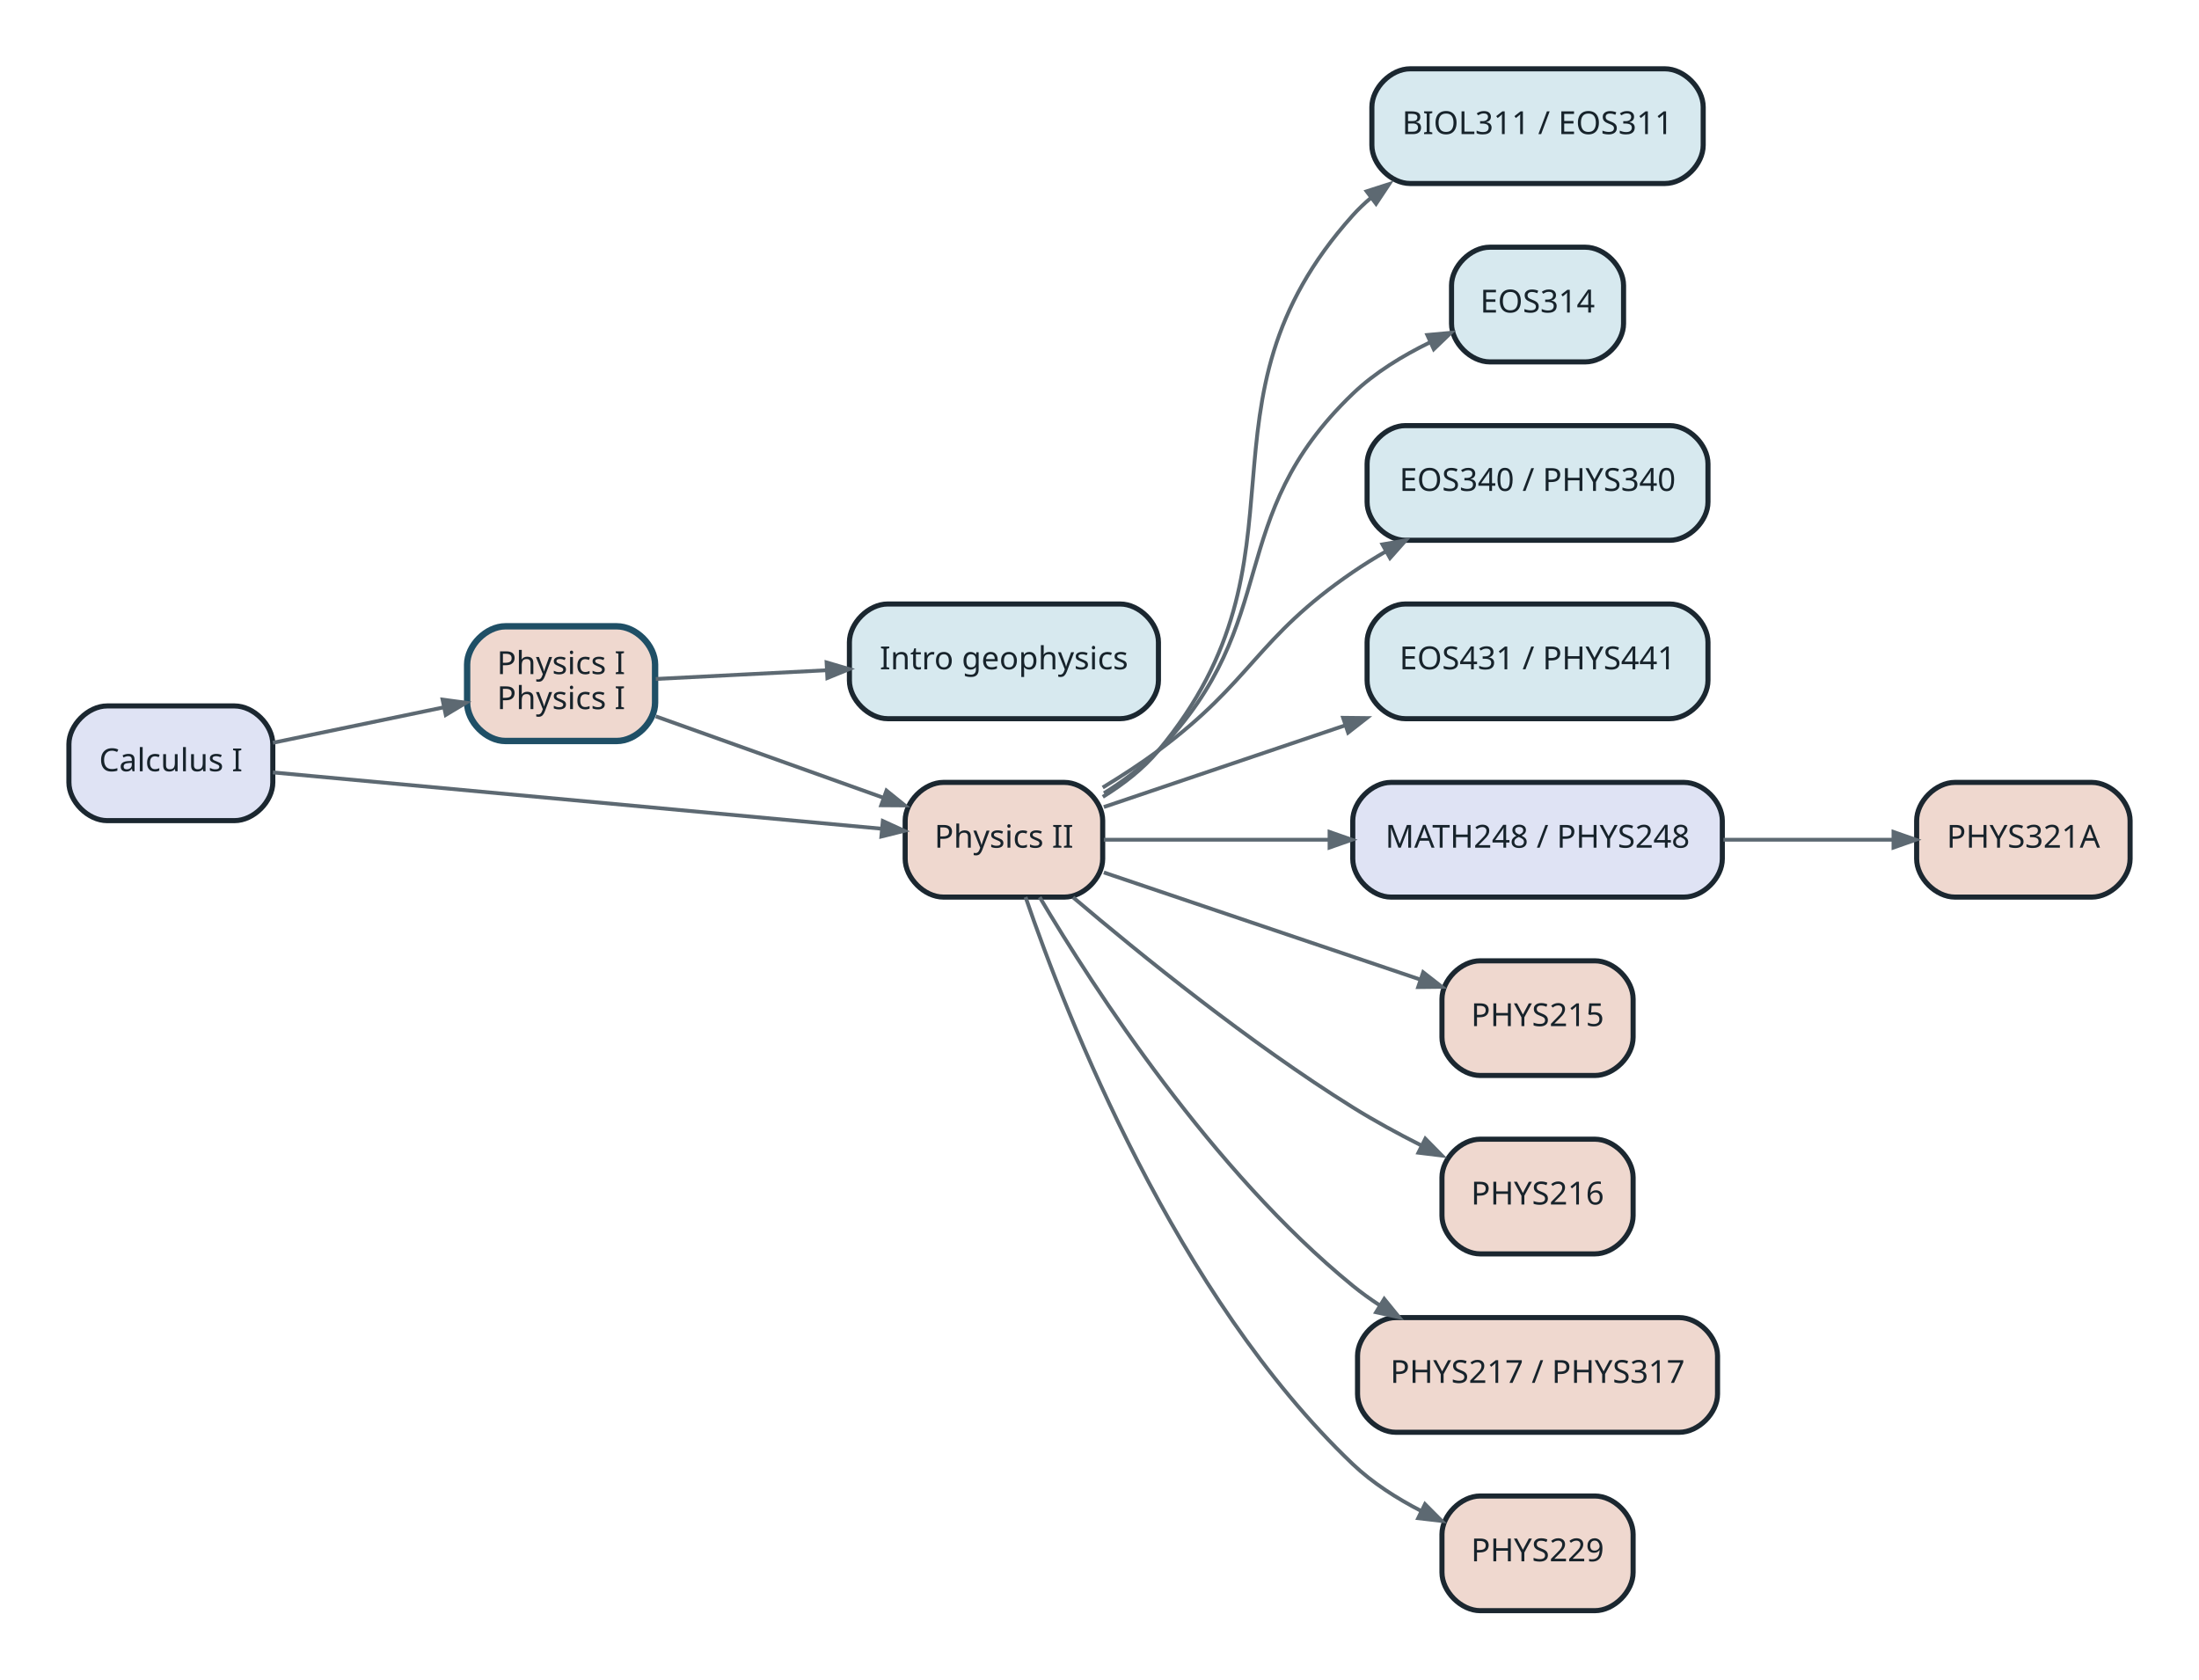
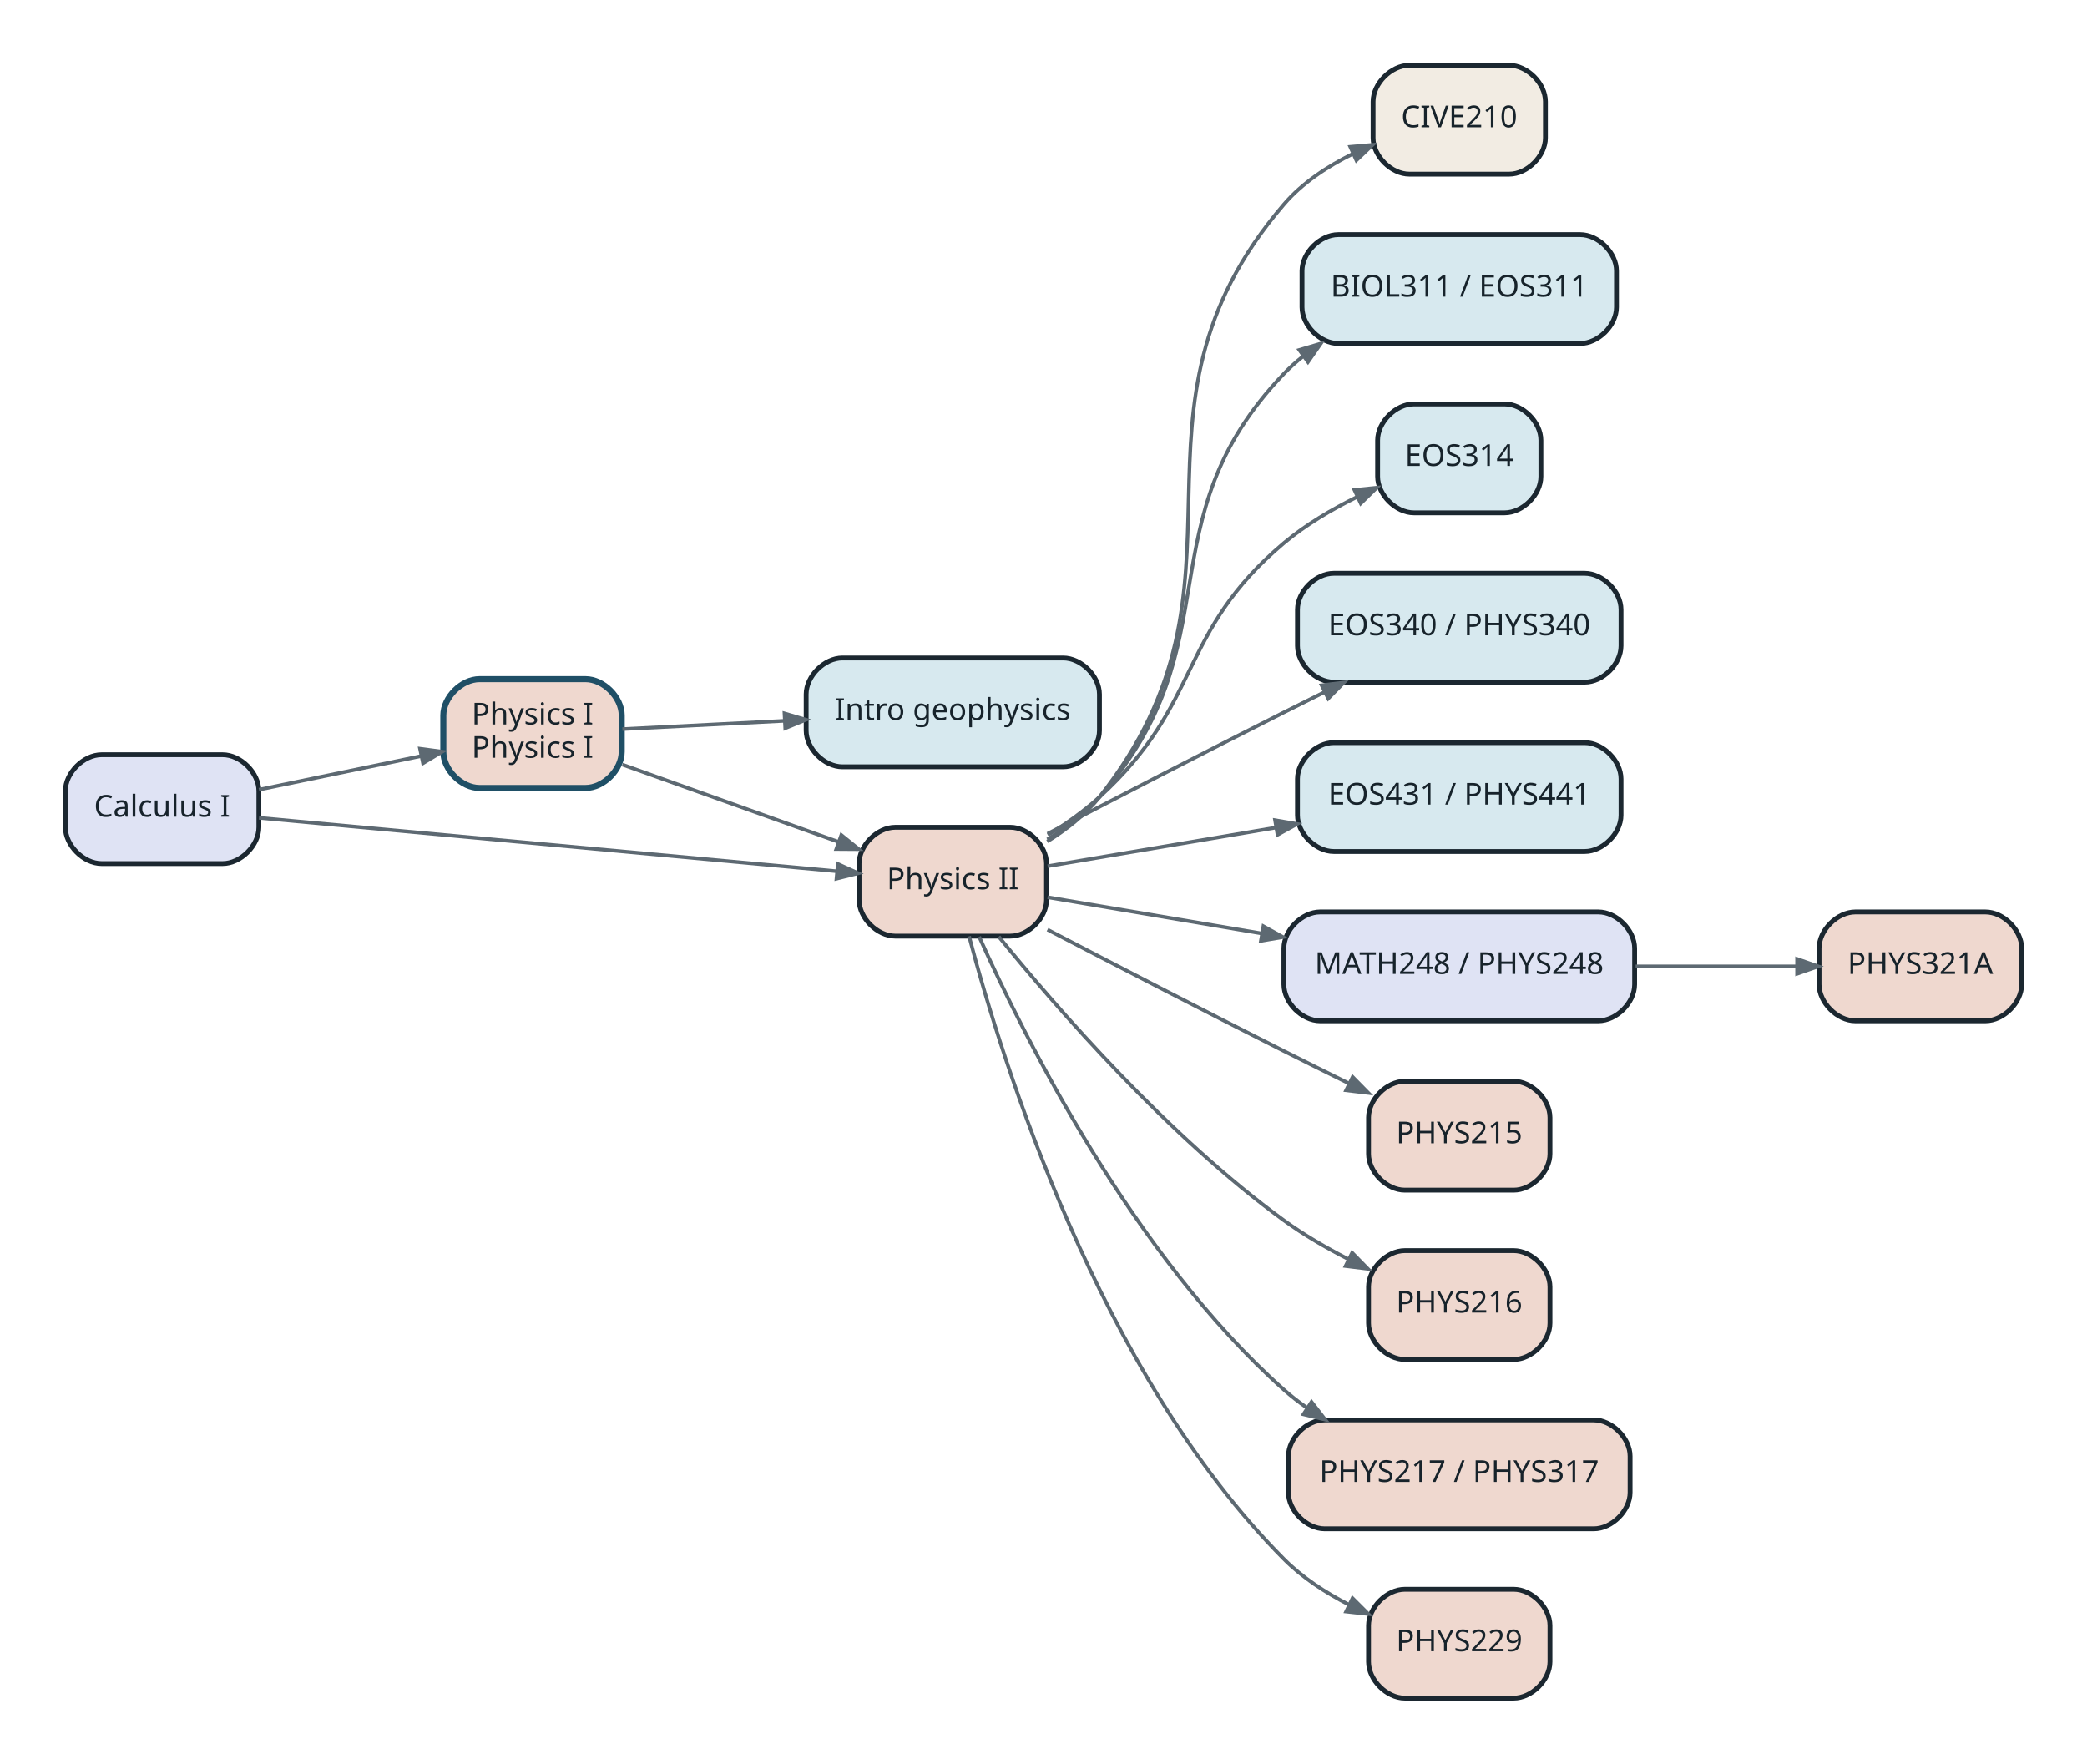
- <svg xmlns="http://www.w3.org/2000/svg" xmlns:xlink="http://www.w3.org/1999/xlink" width="690pt" height="527pt" viewBox="0.00 0.00 690.20 527.20">
-   <g id="graph0" class="graph" transform="scale(1 1) rotate(0) translate(21.6 505.6)">
+ <svg xmlns="http://www.w3.org/2000/svg" xmlns:xlink="http://www.w3.org/1999/xlink" width="690pt" height="583pt" viewBox="0.00 0.00 690.20 583.20">
+   <g id="graph0" class="graph" transform="scale(1 1) rotate(0) translate(21.6 561.6)">
    <g id="node1" class="node">
      <g id="a_node1">
        <a xlink:href="../../../courses/MATH100.html" xlink:title="Collapsed in simplified view: MATH100: Calculus I | MATH102: Calculus for Students in the Social and Biological Sciences | MATH109: Introduction to Calculus" target="_top">
-           <path fill="#dfe3f4" stroke="#1b2730" stroke-width="1.6" d="M52,-284C52,-284 12,-284 12,-284 6,-284 0,-278 0,-272 0,-272 0,-260 0,-260 0,-254 6,-248 12,-248 12,-248 52,-248 52,-248 58,-248 64,-254 64,-260 64,-260 64,-272 64,-272 64,-278 58,-284 52,-284" />
-           <text text-anchor="middle" x="32" y="-263.5" font-family="Avenir Next" font-size="10.00" fill="#17232b">Calculus I</text>
+           <path fill="#dfe3f4" stroke="#1b2730" stroke-width="1.6" d="M52,-312C52,-312 12,-312 12,-312 6,-312 0,-306 0,-300 0,-300 0,-288 0,-288 0,-282 6,-276 12,-276 12,-276 52,-276 52,-276 58,-276 64,-282 64,-288 64,-288 64,-300 64,-300 64,-306 58,-312 52,-312" />
+           <text text-anchor="middle" x="32" y="-291.5" font-family="Avenir Next" font-size="10.00" fill="#17232b">Calculus I</text>
        </a>
      </g>
    </g>
    <g id="node2" class="node">
      <g id="a_node2">
        <a xlink:href="../../../courses/PHYS120.html" xlink:title="Collapsed in simplified view: PHYS102A: General Physics I | PHYS110: Introductory Physics I | PHYS120: Physics I" target="_top">
-           <path fill="#efd8cf" stroke="#1f4f66" stroke-width="2" d="M172,-309C172,-309 137,-309 137,-309 131,-309 125,-303 125,-297 125,-297 125,-285 125,-285 125,-279 131,-273 137,-273 137,-273 172,-273 172,-273 178,-273 184,-279 184,-285 184,-285 184,-297 184,-297 184,-303 178,-309 172,-309" />
-           <text text-anchor="middle" x="154.5" y="-294" font-family="Avenir Next" font-size="10.00" fill="#17232b">Physics I</text>
-           <text text-anchor="middle" x="154.5" y="-283" font-family="Avenir Next" font-size="10.00" fill="#17232b">Physics I</text>
+           <path fill="#efd8cf" stroke="#1f4f66" stroke-width="2" d="M172,-337C172,-337 137,-337 137,-337 131,-337 125,-331 125,-325 125,-325 125,-313 125,-313 125,-307 131,-301 137,-301 137,-301 172,-301 172,-301 178,-301 184,-307 184,-313 184,-313 184,-325 184,-325 184,-331 178,-337 172,-337" />
+           <text text-anchor="middle" x="154.5" y="-322" font-family="Avenir Next" font-size="10.00" fill="#17232b">Physics I</text>
+           <text text-anchor="middle" x="154.5" y="-311" font-family="Avenir Next" font-size="10.00" fill="#17232b">Physics I</text>
        </a>
      </g>
    </g>
-     <g id="edge7" class="edge">
-       <path fill="none" stroke="#5d6972" stroke-width="1.2" d="M64.03,-272.44C80.38,-275.83 100.53,-280.01 117.55,-283.54" />
-       <polygon fill="#5d6972" stroke="#5d6972" stroke-width="1.2" points="117.29,-285.99 124.64,-285.01 118.29,-281.19 117.29,-285.99" />
+     <g id="edge8" class="edge">
+       <path fill="none" stroke="#5d6972" stroke-width="1.2" d="M64.03,-300.44C80.38,-303.83 100.53,-308.01 117.55,-311.54" />
+       <polygon fill="#5d6972" stroke="#5d6972" stroke-width="1.2" points="117.29,-313.99 124.64,-313.01 118.29,-309.19 117.29,-313.99" />
    </g>
    <g id="node4" class="node">
      <g id="a_node4">
        <a xlink:href="../../../courses/PHYS102B.html" xlink:title="Collapsed in simplified view: PHYS102B: General Physics II | PHYS111: Introductory Physics II | PHYS130: Physics II" target="_top">
-           <path fill="#efd8cf" stroke="#1b2730" stroke-width="1.6" d="M312.5,-260C312.5,-260 274.5,-260 274.5,-260 268.5,-260 262.5,-254 262.5,-248 262.5,-248 262.5,-236 262.5,-236 262.5,-230 268.5,-224 274.5,-224 274.5,-224 312.5,-224 312.5,-224 318.5,-224 324.5,-230 324.5,-236 324.5,-236 324.5,-248 324.5,-248 324.5,-254 318.5,-260 312.5,-260" />
-           <text text-anchor="middle" x="293.5" y="-239.5" font-family="Avenir Next" font-size="10.00" fill="#17232b">Physics II</text>
+           <path fill="#efd8cf" stroke="#1b2730" stroke-width="1.6" d="M312.5,-288C312.5,-288 274.5,-288 274.5,-288 268.5,-288 262.5,-282 262.5,-276 262.5,-276 262.5,-264 262.5,-264 262.5,-258 268.5,-252 274.5,-252 274.5,-252 312.5,-252 312.5,-252 318.5,-252 324.5,-258 324.5,-264 324.5,-264 324.5,-276 324.5,-276 324.5,-282 318.5,-288 312.5,-288" />
+           <text text-anchor="middle" x="293.5" y="-267.5" font-family="Avenir Next" font-size="10.00" fill="#17232b">Physics II</text>
        </a>
      </g>
    </g>
-     <g id="edge9" class="edge">
-       <path fill="none" stroke="#5d6972" stroke-width="1.2" d="M64.04,-263.13C111.97,-258.7 203.8,-250.2 255.24,-245.45" />
-       <polygon fill="#5d6972" stroke="#5d6972" stroke-width="1.2" points="255.48,-247.88 262.22,-244.8 255.03,-243.01 255.48,-247.88" />
+     <g id="edge10" class="edge">
+       <path fill="none" stroke="#5d6972" stroke-width="1.2" d="M64.04,-291.13C111.97,-286.7 203.8,-278.2 255.24,-273.45" />
+       <polygon fill="#5d6972" stroke="#5d6972" stroke-width="1.2" points="255.48,-275.88 262.22,-272.8 255.03,-271.01 255.48,-275.88" />
    </g>
    <g id="node3" class="node">
      <g id="a_node3">
        <a xlink:href="../../../courses/EOS210.html" xlink:title="Collapsed in simplified view: EOS210: Introductory Geophysics | PHYS210: Introductory Geophysics" target="_top">
-           <path fill="#d7e9ef" stroke="#1b2730" stroke-width="1.6" d="M330,-316C330,-316 257,-316 257,-316 251,-316 245,-310 245,-304 245,-304 245,-292 245,-292 245,-286 251,-280 257,-280 257,-280 330,-280 330,-280 336,-280 342,-286 342,-292 342,-292 342,-304 342,-304 342,-310 336,-316 330,-316" />
-           <text text-anchor="middle" x="293.5" y="-295.5" font-family="Avenir Next" font-size="10.00" fill="#17232b">Intro geophysics</text>
+           <path fill="#d7e9ef" stroke="#1b2730" stroke-width="1.6" d="M330,-344C330,-344 257,-344 257,-344 251,-344 245,-338 245,-332 245,-332 245,-320 245,-320 245,-314 251,-308 257,-308 257,-308 330,-308 330,-308 336,-308 342,-314 342,-320 342,-320 342,-332 342,-332 342,-338 336,-344 330,-344" />
+           <text text-anchor="middle" x="293.5" y="-323.5" font-family="Avenir Next" font-size="10.00" fill="#17232b">Intro geophysics</text>
+         </a>
+       </g>
+     </g>
+     <g id="edge2" class="edge">
+       <path fill="none" stroke="#5d6972" stroke-width="1.2" d="M184.22,-320.47C199.74,-321.26 219.42,-322.27 237.74,-323.2" />
+       <polygon fill="#5d6972" stroke="#5d6972" stroke-width="1.2" points="237.83,-325.66 244.94,-323.57 238.08,-320.77 237.83,-325.66" />
+     </g>
+     <g id="edge9" class="edge">
+       <path fill="none" stroke="#5d6972" stroke-width="1.2" d="M184.22,-308.73C204.98,-301.3 233.21,-291.21 255.64,-283.19" />
+       <polygon fill="#5d6972" stroke="#5d6972" stroke-width="1.2" points="256.63,-285.43 262.4,-280.77 254.98,-280.82 256.63,-285.43" />
+     </g>
+     <g id="node5" class="node">
+       <g id="a_node5">
+         <a xlink:href="../../../courses/CIVE210.html" xlink:title="CIVE210: Sustainability in Civil Engineering" target="_top">
+           <path fill="#f2ece3" stroke="#1b2730" stroke-width="1.6" d="M477.5,-540C477.5,-540 444.5,-540 444.5,-540 438.5,-540 432.5,-534 432.5,-528 432.5,-528 432.5,-516 432.5,-516 432.5,-510 438.5,-504 444.5,-504 444.5,-504 477.5,-504 477.5,-504 483.5,-504 489.5,-510 489.5,-516 489.5,-516 489.5,-528 489.5,-528 489.5,-534 483.5,-540 477.5,-540" />
+           <text text-anchor="middle" x="461" y="-519.5" font-family="Avenir Next" font-size="10.00" fill="#17232b">CIVE210</text>
        </a>
      </g>
    </g>
    <g id="edge1" class="edge">
-       <path fill="none" stroke="#5d6972" stroke-width="1.2" d="M184.22,-292.47C199.74,-293.26 219.42,-294.27 237.74,-295.2" />
-       <polygon fill="#5d6972" stroke="#5d6972" stroke-width="1.2" points="237.83,-297.66 244.94,-295.57 238.08,-292.77 237.83,-297.66" />
+       <path fill="none" stroke="#5d6972" stroke-width="1.2" d="M324.73,-283.3C331.14,-287.26 337.36,-292.15 342,-298 398.65,-369.51 343.67,-424.69 403,-494 409.11,-501.14 417.48,-506.63 425.92,-510.78" />
+       <polygon fill="#5d6972" stroke="#5d6972" stroke-width="1.2" points="424.96,-513.04 432.35,-513.69 426.98,-508.57 424.96,-513.04" />
    </g>
-     <g id="edge8" class="edge">
-       <path fill="none" stroke="#5d6972" stroke-width="1.2" d="M184.22,-280.73C204.98,-273.3 233.21,-263.21 255.64,-255.19" />
-       <polygon fill="#5d6972" stroke="#5d6972" stroke-width="1.2" points="256.63,-257.43 262.4,-252.77 254.98,-252.82 256.63,-257.43" />
-     </g>
-     <g id="node5" class="node">
-       <g id="a_node5">
+     <g id="node6" class="node">
+       <g id="a_node6">
        <a xlink:href="../../../courses/EOS311.html" xlink:title="Equivalent or cross-listed: BIOL311: Biological Oceanography | EOS311: Biological Oceanography" target="_top">
          <path fill="#d7e9ef" stroke="#1b2730" stroke-width="1.6" d="M501,-484C501,-484 421,-484 421,-484 415,-484 409,-478 409,-472 409,-472 409,-460 409,-460 409,-454 415,-448 421,-448 421,-448 501,-448 501,-448 507,-448 513,-454 513,-460 513,-460 513,-472 513,-472 513,-478 507,-484 501,-484" />
          <text text-anchor="middle" x="461" y="-463.5" font-family="Avenir Next" font-size="10.00" fill="#17232b">BIOL311 / EOS311</text>
        </a>
      </g>
    </g>
-     <g id="edge2" class="edge">
-       <path fill="none" stroke="#5d6972" stroke-width="1.2" d="M324.54,-255.46C330.96,-259.41 337.23,-264.26 342,-270 392.76,-331.1 349.95,-378.87 403,-438 404.76,-439.96 406.69,-441.8 408.74,-443.52" />
-       <polygon fill="#5d6972" stroke="#5d6972" stroke-width="1.2" points="407.36,-445.55 414.42,-447.82 410.31,-441.64 407.36,-445.55" />
+     <g id="edge3" class="edge">
+       <path fill="none" stroke="#5d6972" stroke-width="1.2" d="M324.77,-283.98C331.03,-287.87 337.18,-292.55 342,-298 386.98,-348.82 356.12,-388.92 403,-438 404.9,-439.99 406.97,-441.86 409.17,-443.61" />
+       <polygon fill="#5d6972" stroke="#5d6972" stroke-width="1.2" points="408.11,-445.87 415.22,-447.98 410.97,-441.89 408.11,-445.87" />
    </g>
-     <g id="node6" class="node">
-       <g id="a_node6">
+     <g id="node7" class="node">
+       <g id="a_node7">
        <a xlink:href="../../../courses/EOS314.html" xlink:title="EOS314: Descriptive Physical Oceanography" target="_top">
          <path fill="#d7e9ef" stroke="#1b2730" stroke-width="1.6" d="M476,-428C476,-428 446,-428 446,-428 440,-428 434,-422 434,-416 434,-416 434,-404 434,-404 434,-398 440,-392 446,-392 446,-392 476,-392 476,-392 482,-392 488,-398 488,-404 488,-404 488,-416 488,-416 488,-422 482,-428 476,-428" />
          <text text-anchor="middle" x="461" y="-407.5" font-family="Avenir Next" font-size="10.00" fill="#17232b">EOS314</text>
        </a>
      </g>
    </g>
-     <g id="edge3" class="edge">
-       <path fill="none" stroke="#5d6972" stroke-width="1.2" d="M324.92,-256.61C331.03,-260.42 337.08,-264.91 342,-270 381.39,-310.75 362.08,-342.77 403,-382 409.91,-388.63 418.7,-393.98 427.29,-398.16" />
-       <polygon fill="#5d6972" stroke="#5d6972" stroke-width="1.2" points="426.4,-400.45 433.78,-401.13 428.43,-395.99 426.4,-400.45" />
+     <g id="edge4" class="edge">
+       <path fill="none" stroke="#5d6972" stroke-width="1.2" d="M324.94,-285.42C330.91,-289.12 336.9,-293.36 342,-298 376.14,-329.03 367.7,-352.29 403,-382 410.19,-388.05 418.92,-393.18 427.35,-397.33" />
+       <polygon fill="#5d6972" stroke="#5d6972" stroke-width="1.2" points="426.34,-399.56 433.72,-400.31 428.42,-395.12 426.34,-399.56" />
    </g>
-     <g id="node7" class="node">
-       <g id="a_node7">
+     <g id="node8" class="node">
+       <g id="a_node8">
        <a xlink:href="../../../courses/EOS340.html" xlink:title="Equivalent or cross-listed: EOS340: Atmospheric Physics | PHYS340: Atmospheric Physics" target="_top">
          <path fill="#d7e9ef" stroke="#1b2730" stroke-width="1.6" d="M502.5,-372C502.5,-372 419.5,-372 419.5,-372 413.5,-372 407.5,-366 407.5,-360 407.5,-360 407.5,-348 407.5,-348 407.5,-342 413.5,-336 419.5,-336 419.5,-336 502.5,-336 502.5,-336 508.5,-336 514.5,-342 514.5,-348 514.5,-348 514.5,-360 514.5,-360 514.5,-366 508.5,-372 502.5,-372" />
          <text text-anchor="middle" x="461" y="-351.5" font-family="Avenir Next" font-size="10.00" fill="#17232b">EOS340 / PHYS340</text>
        </a>
      </g>
    </g>
-     <g id="edge4" class="edge">
-       <path fill="none" stroke="#5d6972" stroke-width="1.2" d="M324.51,-258.39C330.45,-262 336.54,-265.95 342,-270 371.57,-291.91 372.62,-305.23 403,-326 406.32,-328.27 409.86,-330.47 413.48,-332.56" />
-       <polygon fill="#5d6972" stroke="#5d6972" stroke-width="1.2" points="412.32,-334.71 419.62,-335.98 414.7,-330.43 412.32,-334.71" />
+     <g id="edge5" class="edge">
+       <path fill="none" stroke="#5d6972" stroke-width="1.2" d="M324.82,-285.85C346.53,-297.15 376.49,-312.65 403,-326 407.3,-328.17 411.79,-330.41 416.29,-332.64" />
+       <polygon fill="#5d6972" stroke="#5d6972" stroke-width="1.2" points="415.49,-334.97 422.85,-335.88 417.66,-330.58 415.49,-334.97" />
    </g>
-     <g id="node8" class="node">
-       <g id="a_node8">
+     <g id="node9" class="node">
+       <g id="a_node9">
        <a xlink:href="../../../courses/EOS431.html" xlink:title="Equivalent or cross-listed: EOS431: Physical Oceanography | PHYS441: Physical Oceanography" target="_top">
          <path fill="#d7e9ef" stroke="#1b2730" stroke-width="1.6" d="M502.5,-316C502.5,-316 419.5,-316 419.5,-316 413.5,-316 407.5,-310 407.5,-304 407.5,-304 407.5,-292 407.5,-292 407.5,-286 413.5,-280 419.5,-280 419.5,-280 502.5,-280 502.5,-280 508.5,-280 514.5,-286 514.5,-292 514.5,-292 514.5,-304 514.5,-304 514.5,-310 508.5,-316 502.5,-316" />
          <text text-anchor="middle" x="461" y="-295.5" font-family="Avenir Next" font-size="10.00" fill="#17232b">EOS431 / PHYS441</text>
        </a>
      </g>
    </g>
-     <g id="edge5" class="edge">
-       <path fill="none" stroke="#5d6972" stroke-width="1.2" d="M324.86,-252.27C346.01,-259.43 374.94,-269.22 400.6,-277.9" />
-       <polygon fill="#5d6972" stroke="#5d6972" stroke-width="1.2" points="399.97,-280.28 407.39,-280.2 401.54,-275.63 399.97,-280.28" />
+     <g id="edge6" class="edge">
+       <path fill="none" stroke="#5d6972" stroke-width="1.2" d="M324.86,-275.14C345.92,-278.7 374.69,-283.57 400.27,-287.89" />
+       <polygon fill="#5d6972" stroke="#5d6972" stroke-width="1.2" points="400.08,-290.35 407.39,-289.1 400.9,-285.52 400.08,-290.35" />
    </g>
-     <g id="node9" class="node">
-       <g id="a_node9">
+     <g id="node10" class="node">
+       <g id="a_node10">
        <a xlink:href="../../../courses/MATH248.html" xlink:title="Equivalent or cross-listed: MATH248: Computer Assisted Mathematics | PHYS248: Computer Assisted Physics" target="_top">
          <path fill="#dfe3f4" stroke="#1b2730" stroke-width="1.6" d="M507,-260C507,-260 415,-260 415,-260 409,-260 403,-254 403,-248 403,-248 403,-236 403,-236 403,-230 409,-224 415,-224 415,-224 507,-224 507,-224 513,-224 519,-230 519,-236 519,-236 519,-248 519,-248 519,-254 513,-260 507,-260" />
          <text text-anchor="middle" x="461" y="-239.5" font-family="Avenir Next" font-size="10.00" fill="#17232b">MATH248 / PHYS248</text>
        </a>
      </g>
    </g>
-     <g id="edge6" class="edge">
-       <path fill="none" stroke="#5d6972" stroke-width="1.2" d="M324.86,-242C344.64,-242 371.23,-242 395.58,-242" />
-       <polygon fill="#5d6972" stroke="#5d6972" stroke-width="1.2" points="395.71,-244.45 402.71,-242 395.71,-239.55 395.71,-244.45" />
+     <g id="edge7" class="edge">
+       <path fill="none" stroke="#5d6972" stroke-width="1.2" d="M324.86,-264.86C344.64,-261.52 371.23,-257.02 395.58,-252.9" />
+       <polygon fill="#5d6972" stroke="#5d6972" stroke-width="1.2" points="396.22,-255.28 402.71,-251.69 395.4,-250.44 396.22,-255.28" />
    </g>
-     <g id="node10" class="node">
-       <g id="a_node10">
+     <g id="node11" class="node">
+       <g id="a_node11">
        <a xlink:href="../../../courses/PHYS215.html" xlink:title="PHYS215: Introductory Quantum Physics" target="_top">
          <path fill="#efd8cf" stroke="#1b2730" stroke-width="1.6" d="M479,-204C479,-204 443,-204 443,-204 437,-204 431,-198 431,-192 431,-192 431,-180 431,-180 431,-174 437,-168 443,-168 443,-168 479,-168 479,-168 485,-168 491,-174 491,-180 491,-180 491,-192 491,-192 491,-198 485,-204 479,-204" />
          <text text-anchor="middle" x="461" y="-183.5" font-family="Avenir Next" font-size="10.00" fill="#17232b">PHYS215</text>
        </a>
      </g>
    </g>
-     <g id="edge10" class="edge">
-       <path fill="none" stroke="#5d6972" stroke-width="1.2" d="M324.86,-231.73C352.85,-222.26 394.42,-208.19 424.06,-198.16" />
-       <polygon fill="#5d6972" stroke="#5d6972" stroke-width="1.2" points="425.1,-200.4 430.95,-195.83 423.53,-195.75 425.1,-200.4" />
+     <g id="edge11" class="edge">
+       <path fill="none" stroke="#5d6972" stroke-width="1.2" d="M324.82,-254.15C346.53,-242.85 376.49,-227.35 403,-214 409.94,-210.51 417.37,-206.82 424.5,-203.3" />
+       <polygon fill="#5d6972" stroke="#5d6972" stroke-width="1.2" points="425.75,-205.42 430.95,-200.13 423.58,-201.02 425.75,-205.42" />
    </g>
-     <g id="node11" class="node">
-       <g id="a_node11">
+     <g id="node12" class="node">
+       <g id="a_node12">
        <a xlink:href="../../../courses/PHYS216.html" xlink:title="PHYS216: Introductory Electricity and Magnetism" target="_top">
          <path fill="#efd8cf" stroke="#1b2730" stroke-width="1.6" d="M479,-148C479,-148 443,-148 443,-148 437,-148 431,-142 431,-136 431,-136 431,-124 431,-124 431,-118 437,-112 443,-112 443,-112 479,-112 479,-112 485,-112 491,-118 491,-124 491,-124 491,-136 491,-136 491,-142 485,-148 479,-148" />
          <text text-anchor="middle" x="461" y="-127.5" font-family="Avenir Next" font-size="10.00" fill="#17232b">PHYS216</text>
        </a>
      </g>
    </g>
-     <g id="edge11" class="edge">
-       <path fill="none" stroke="#5d6972" stroke-width="1.2" d="M315.19,-223.93C336.36,-205.94 370.66,-178.17 403,-158 409.73,-153.8 417.18,-149.75 424.42,-146.09" />
-       <polygon fill="#5d6972" stroke="#5d6972" stroke-width="1.2" points="425.78,-148.15 430.98,-142.86 423.61,-143.76 425.78,-148.15" />
+     <g id="edge12" class="edge">
+       <path fill="none" stroke="#5d6972" stroke-width="1.2" d="M308.71,-251.83C328.05,-227.97 364.69,-185.87 403,-158 409.48,-153.28 416.89,-148.99 424.16,-145.25" />
+       <polygon fill="#5d6972" stroke="#5d6972" stroke-width="1.2" points="425.58,-147.28 430.77,-141.98 423.41,-142.89 425.58,-147.28" />
    </g>
-     <g id="node12" class="node">
-       <g id="a_node12">
+     <g id="node13" class="node">
+       <g id="a_node13">
        <a xlink:href="../../../courses/PHYS217.html" xlink:title="Equivalent or cross-listed: PHYS217: Introductory Thermodynamics | PHYS317: Thermodynamics" target="_top">
          <path fill="#efd8cf" stroke="#1b2730" stroke-width="1.6" d="M505.5,-92C505.5,-92 416.5,-92 416.5,-92 410.5,-92 404.5,-86 404.5,-80 404.5,-80 404.5,-68 404.5,-68 404.5,-62 410.5,-56 416.5,-56 416.5,-56 505.5,-56 505.5,-56 511.5,-56 517.5,-62 517.5,-68 517.5,-68 517.5,-80 517.5,-80 517.5,-86 511.5,-92 505.5,-92" />
          <text text-anchor="middle" x="461" y="-71.5" font-family="Avenir Next" font-size="10.00" fill="#17232b">PHYS217 / PHYS317</text>
        </a>
      </g>
    </g>
-     <g id="edge12" class="edge">
-       <path fill="none" stroke="#5d6972" stroke-width="1.2" d="M304.73,-223.96C321.88,-195.05 358.91,-137.95 403,-102 405.64,-99.85 408.47,-97.81 411.41,-95.89" />
-       <polygon fill="#5d6972" stroke="#5d6972" stroke-width="1.2" points="412.88,-97.85 417.56,-92.1 410.32,-93.68 412.88,-97.85" />
+     <g id="edge13" class="edge">
+       <path fill="none" stroke="#5d6972" stroke-width="1.2" d="M302.23,-251.8C317.25,-218.28 353.32,-146.19 403,-102 405.32,-99.94 407.81,-97.99 410.42,-96.16" />
+       <polygon fill="#5d6972" stroke="#5d6972" stroke-width="1.2" points="412.14,-97.96 416.68,-92.1 409.47,-93.86 412.14,-97.96" />
    </g>
-     <g id="node13" class="node">
-       <g id="a_node13">
+     <g id="node14" class="node">
+       <g id="a_node14">
        <a xlink:href="../../../courses/PHYS229.html" xlink:title="PHYS229: Introduction to Experimental Physics" target="_top">
          <path fill="#efd8cf" stroke="#1b2730" stroke-width="1.6" d="M479,-36C479,-36 443,-36 443,-36 437,-36 431,-30 431,-24 431,-24 431,-12 431,-12 431,-6 437,0 443,0 443,0 479,0 479,0 485,0 491,-6 491,-12 491,-12 491,-24 491,-24 491,-30 485,-36 479,-36" />
          <text text-anchor="middle" x="461" y="-15.5" font-family="Avenir Next" font-size="10.00" fill="#17232b">PHYS229</text>
        </a>
      </g>
    </g>
-     <g id="edge13" class="edge">
-       <path fill="none" stroke="#5d6972" stroke-width="1.2" d="M300.29,-223.99C313.17,-186.42 347.51,-98.84 403,-46 409.18,-40.12 416.82,-35.24 424.49,-31.29" />
-       <polygon fill="#5d6972" stroke="#5d6972" stroke-width="1.2" points="425.67,-33.44 430.9,-28.18 423.53,-29.03 425.67,-33.44" />
+     <g id="edge14" class="edge">
+       <path fill="none" stroke="#5d6972" stroke-width="1.2" d="M298.89,-251.95C309.8,-210.55 341.76,-107.58 403,-46 409.07,-39.89 416.75,-34.9 424.48,-30.92" />
+       <polygon fill="#5d6972" stroke="#5d6972" stroke-width="1.2" points="425.71,-33.05 430.96,-27.81 423.59,-28.63 425.71,-33.05" />
    </g>
-     <g id="node14" class="node">
-       <g id="a_node14">
+     <g id="node15" class="node">
+       <g id="a_node15">
        <a xlink:href="../../../courses/PHYS321A.html" xlink:title="PHYS321A: Classical Mechanics I" target="_top">
          <path fill="#efd8cf" stroke="#1b2730" stroke-width="1.6" d="M635,-260C635,-260 592,-260 592,-260 586,-260 580,-254 580,-248 580,-248 580,-236 580,-236 580,-230 586,-224 592,-224 592,-224 635,-224 635,-224 641,-224 647,-230 647,-236 647,-236 647,-248 647,-248 647,-254 641,-260 635,-260" />
          <text text-anchor="middle" x="613.5" y="-239.5" font-family="Avenir Next" font-size="10.00" fill="#17232b">PHYS321A</text>
        </a>
      </g>
    </g>
-     <g id="edge14" class="edge">
+     <g id="edge15" class="edge">
      <path fill="none" stroke="#5d6972" stroke-width="1.2" d="M519.33,-242C537.05,-242 556.18,-242 572.46,-242" />
      <polygon fill="#5d6972" stroke="#5d6972" stroke-width="1.2" points="572.73,-244.45 579.73,-242 572.73,-239.55 572.73,-244.45" />
    </g>
  </g>
</svg>
